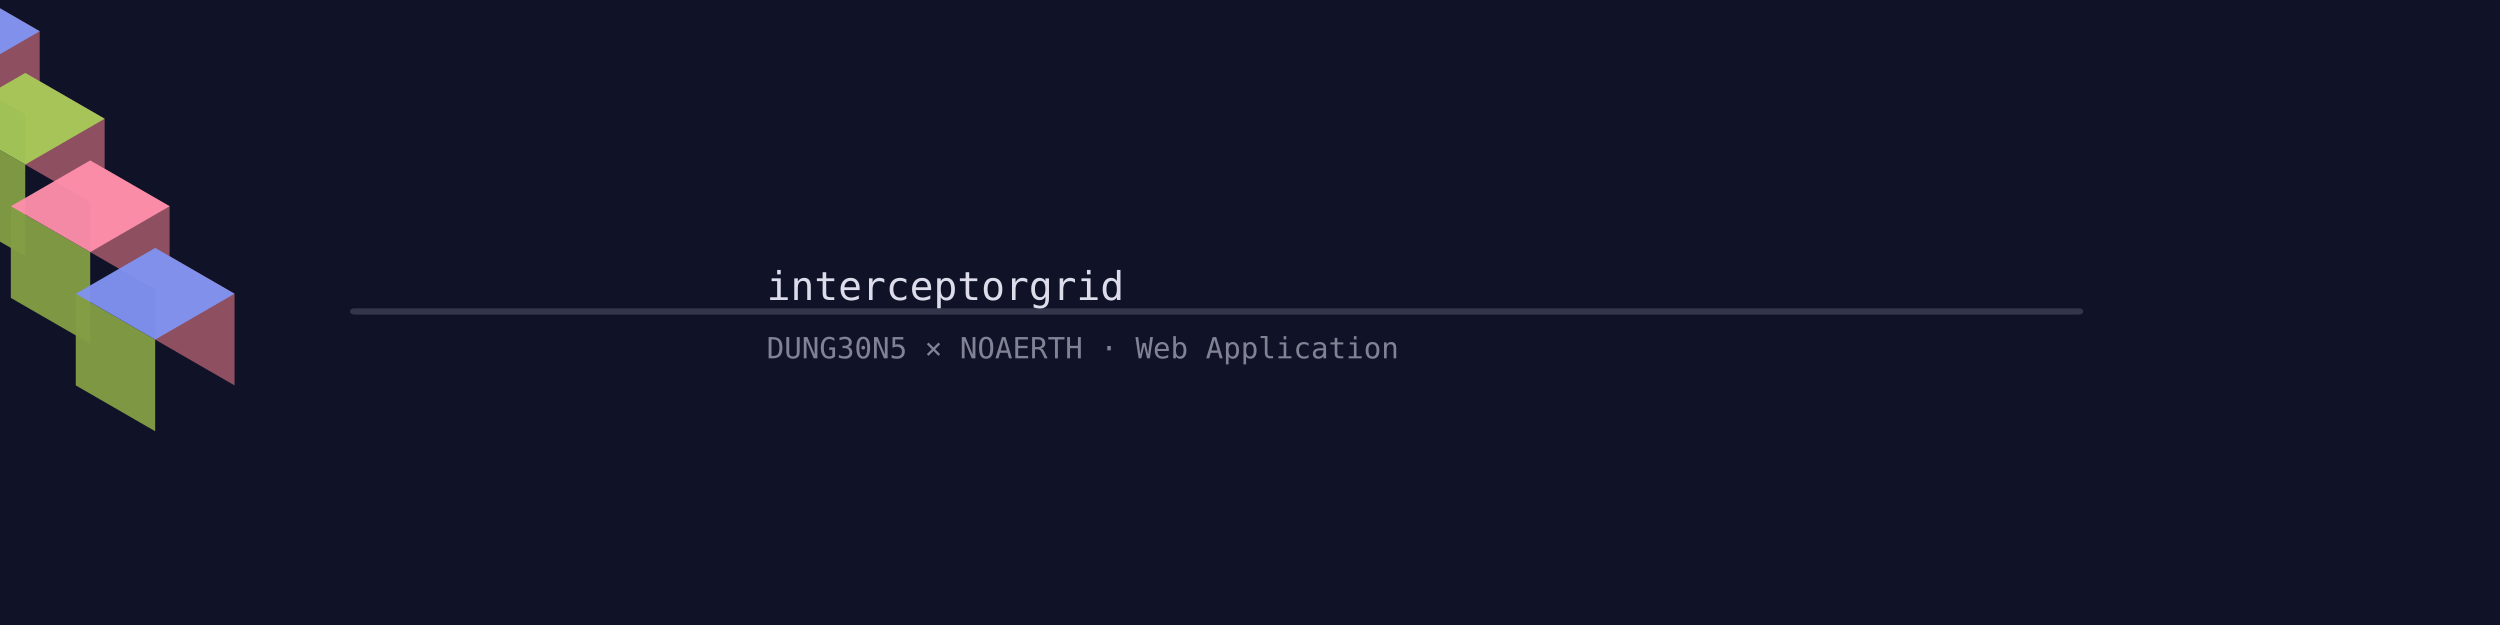
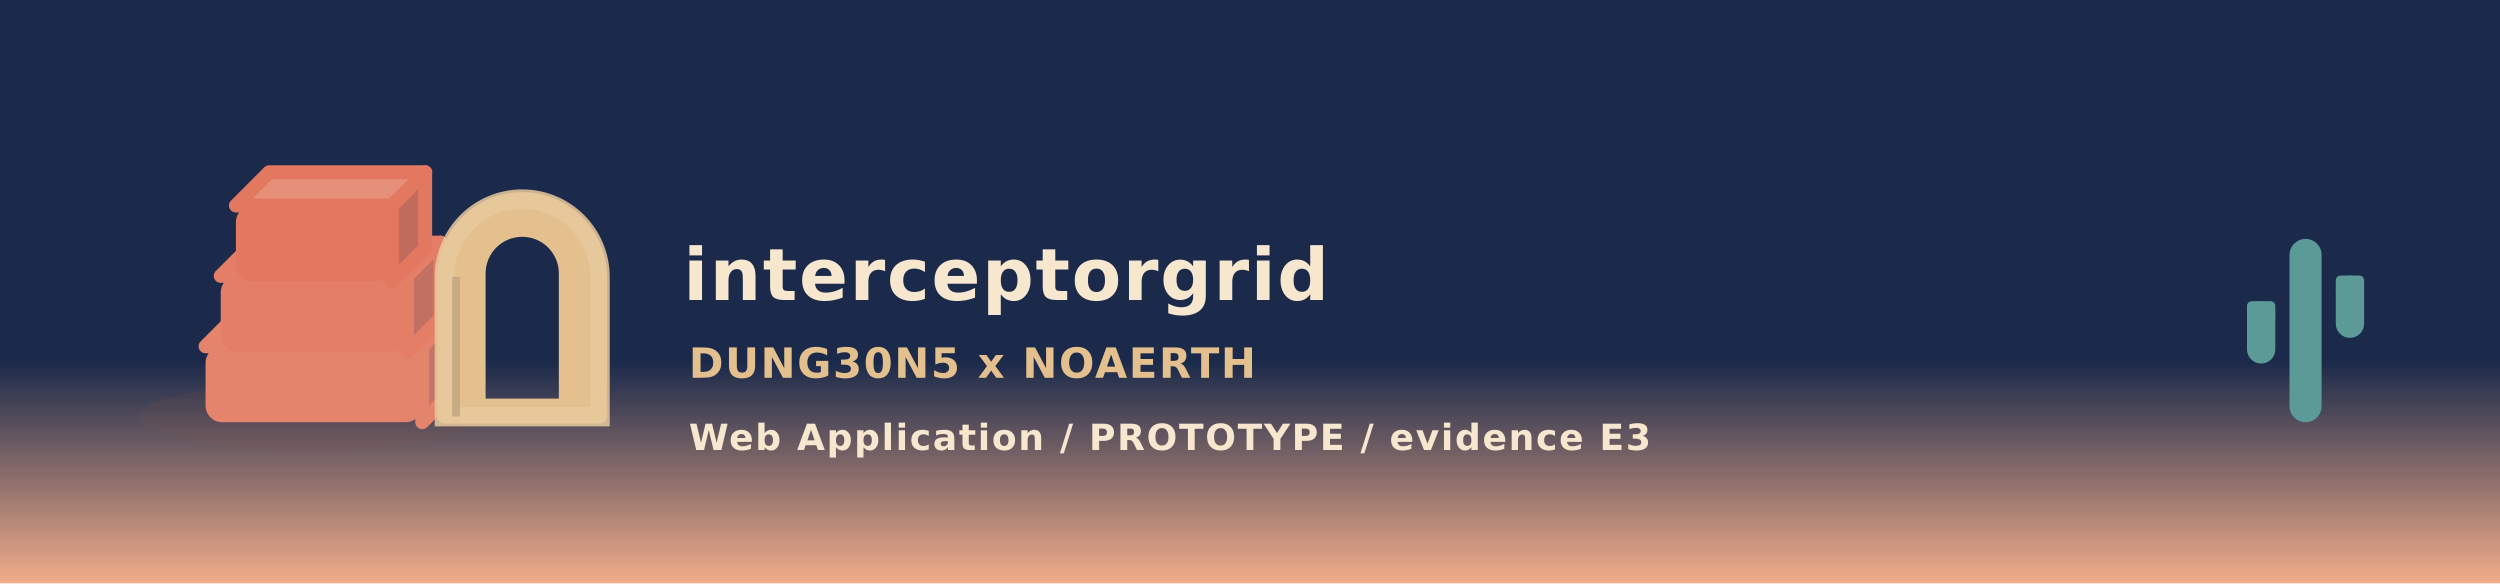
- <svg xmlns="http://www.w3.org/2000/svg" viewBox="0 0 1200 300" width="1200" height="300" role="img" aria-label="interceptorgrid identity object">
-   <rect width="1200" height="300" fill="#101228" />
-   <defs>
-     <linearGradient id="gft" x1="0" y1="0" x2="1" y2="1">
-       <stop offset="0%" stop-color="#8093f1" />
-       <stop offset="100%" stop-color="#a7c957" />
-     </linearGradient>
-   </defs>
-   <rect x="168.00" y="148.00" width="832.00" height="3.00" rx="2.00" fill="rgba(242,242,255,0.160)" opacity="1.00" />
-   <polygon points="-19.05,37.00 19.05,59.00 19.05,15.00 -19.05,-7.00" fill="#945363" opacity="0.95" />
-   <polygon points="-57.16,59.00 -19.05,81.00 -19.05,37.00 -57.16,15.00" fill="#829d44" opacity="0.95" />
-   <polygon points="-19.05,-7.00 19.05,15.00 -19.05,37.00 -57.16,15.00" fill="#8093f1" opacity="0.95" />
-   <polygon points="12.12,79.00 50.23,101.00 50.23,57.00 12.12,35.00" fill="#945363" opacity="0.95" />
-   <polygon points="-25.98,101.00 12.12,123.00 12.12,79.00 -25.98,57.00" fill="#829d44" opacity="0.95" />
-   <polygon points="12.12,35.00 50.23,57.00 12.12,79.00 -25.98,57.00" fill="#a7c957" opacity="0.95" />
-   <polygon points="43.30,121.00 81.41,143.00 81.41,99.00 43.30,77.00" fill="#945363" opacity="0.95" />
-   <polygon points="5.20,143.00 43.30,165.00 43.30,121.00 5.20,99.00" fill="#829d44" opacity="0.95" />
-   <polygon points="43.30,77.00 81.41,99.00 43.30,121.00 5.20,99.00" fill="#ff8fab" opacity="0.95" />
-   <polygon points="74.48,163.00 112.58,185.00 112.58,141.00 74.48,119.00" fill="#945363" opacity="0.95" />
-   <polygon points="36.37,185.00 74.48,207.00 74.48,163.00 36.37,141.00" fill="#829d44" opacity="0.95" />
-   <polygon points="74.48,119.00 112.58,141.00 74.48,163.00 36.37,141.00" fill="#8093f1" opacity="0.95" />
-   <text x="368" y="144" font-family="ui-monospace,Menlo,monospace" font-size="19" fill="rgba(242,242,255,0.900)">interceptorgrid</text>
-   <text x="368" y="172" font-family="ui-monospace,Menlo,monospace" font-size="14" fill="rgba(242,242,255,0.500)">DUNG30N5 × NOAERTH · Web Application</text>
+ <svg xmlns="http://www.w3.org/2000/svg" width="900" height="210" viewBox="0 0 900 210" role="img" aria-label="interceptorgrid - identity object">
+   <linearGradient id="skyf" x1="0" y1="0" x2="0" y2="1">
+     <stop offset="0" stop-color="#1b2a4a" />
+     <stop offset="0.62" stop-color="#1b2a4a" />
+     <stop offset="1" stop-color="#f3ad8a" />
+   </linearGradient>
+   <rect width="900" height="210" fill="url(#skyf)" />
+   <rect x="0" y="352" width="900" height="-142" fill="#e3c08d" />
+   <rect x="0" y="352" width="900" height="3" fill="#e6c596" />
+   <ellipse cx="112" cy="150" rx="62" ry="12" fill="rgba(138,90,68,0.11)" />
+   <path d="M74,124.67 L152,124.67 L164,112.67 L86,112.67 Z" fill="#e99a82" stroke="#e5846c" stroke-width="5" stroke-linejoin="round" />
+   <path d="M152,124.67 L164,112.67 L164,140 L152,152 Z" fill="#c37566" stroke="#e5846c" stroke-width="5" stroke-linejoin="round" />
+   <rect x="74" y="124.67" width="78" height="27.33" rx="6" fill="#e5846c" />
+   <path d="M79.46,99.33 L146.54,99.33 L158.54,87.33 L91.46,87.33 Z" fill="#e8957d" stroke="#e47e66" stroke-width="5" stroke-linejoin="round" />
+   <path d="M146.54,99.33 L158.54,87.33 L158.54,114.67 L146.54,126.67 Z" fill="#c27061" stroke="#e47e66" stroke-width="5" stroke-linejoin="round" />
+   <rect x="79.46" y="99.33" width="67.08" height="27.33" rx="6" fill="#e47e66" />
+   <path d="M84.92,74 L141.08,74 L153.08,62 L96.92,62 Z" fill="#e79079" stroke="#e37861" stroke-width="5" stroke-linejoin="round" />
+   <path d="M141.08,74 L153.08,62 L153.08,89.33 L141.08,101.33 Z" fill="#c16b5d" stroke="#e37861" stroke-width="5" stroke-linejoin="round" />
+   <rect x="84.92" y="74" width="56.16" height="27.33" rx="6" fill="#e37861" />
+   <path d="M160,150 L160,99.68 A28,28 0 0 1 216,99.68 L216,150 Z M172.32,146 L172.32,98.43 A15.68,15.68 0 0 1 203.68,98.43 L203.68,146 Z" fill="#e3c08d" fill-rule="evenodd" stroke="#e3c08d" stroke-width="5" stroke-linejoin="round" />
+   <path d="M160,150 L160,99.68 A28,28 0 0 1 216,99.68 L216,150 Z" fill="none" stroke="#e8c99d" stroke-width="7" stroke-linecap="round" opacity="0.85" />
+   <rect x="162.8" y="99.68" width="2.8" height="50.32" fill="#c7ab84" />
+   <text x="246" y="108" font-family="Verdana,DejaVu Sans,sans-serif" font-size="26" font-weight="700" letter-spacing="0.6" fill="#f6e7ce" text-anchor="start">interceptorgrid</text>
+   <text x="248" y="136" font-family="Verdana,DejaVu Sans,sans-serif" font-size="15" font-weight="700" letter-spacing="0.6" fill="#e3c08d" text-anchor="start">DUNG30N5 x NOAERTH</text>
+   <text x="248" y="162" font-family="Verdana,DejaVu Sans,sans-serif" font-size="13" font-weight="700" letter-spacing="0.6" fill="#f6e7ce" text-anchor="start">Web Application  /  PROTOTYPE  /  evidence E3</text>
+   <rect x="824.22" y="86" width="11.56" height="66" rx="5.78" fill="#5b9a97" />
+   <rect x="808.92" y="108.44" width="10.2" height="22.44" rx="5.1" fill="#5b9a97" />
+   <rect x="808.92" y="108.44" width="10.2" height="6.6" rx="1.7" fill="#5b9a97" />
+   <rect x="840.88" y="99.2" width="10.2" height="22.44" rx="5.1" fill="#5b9a97" />
+   <rect x="840.88" y="99.2" width="10.2" height="6.6" rx="1.7" fill="#5b9a97" />
</svg>
